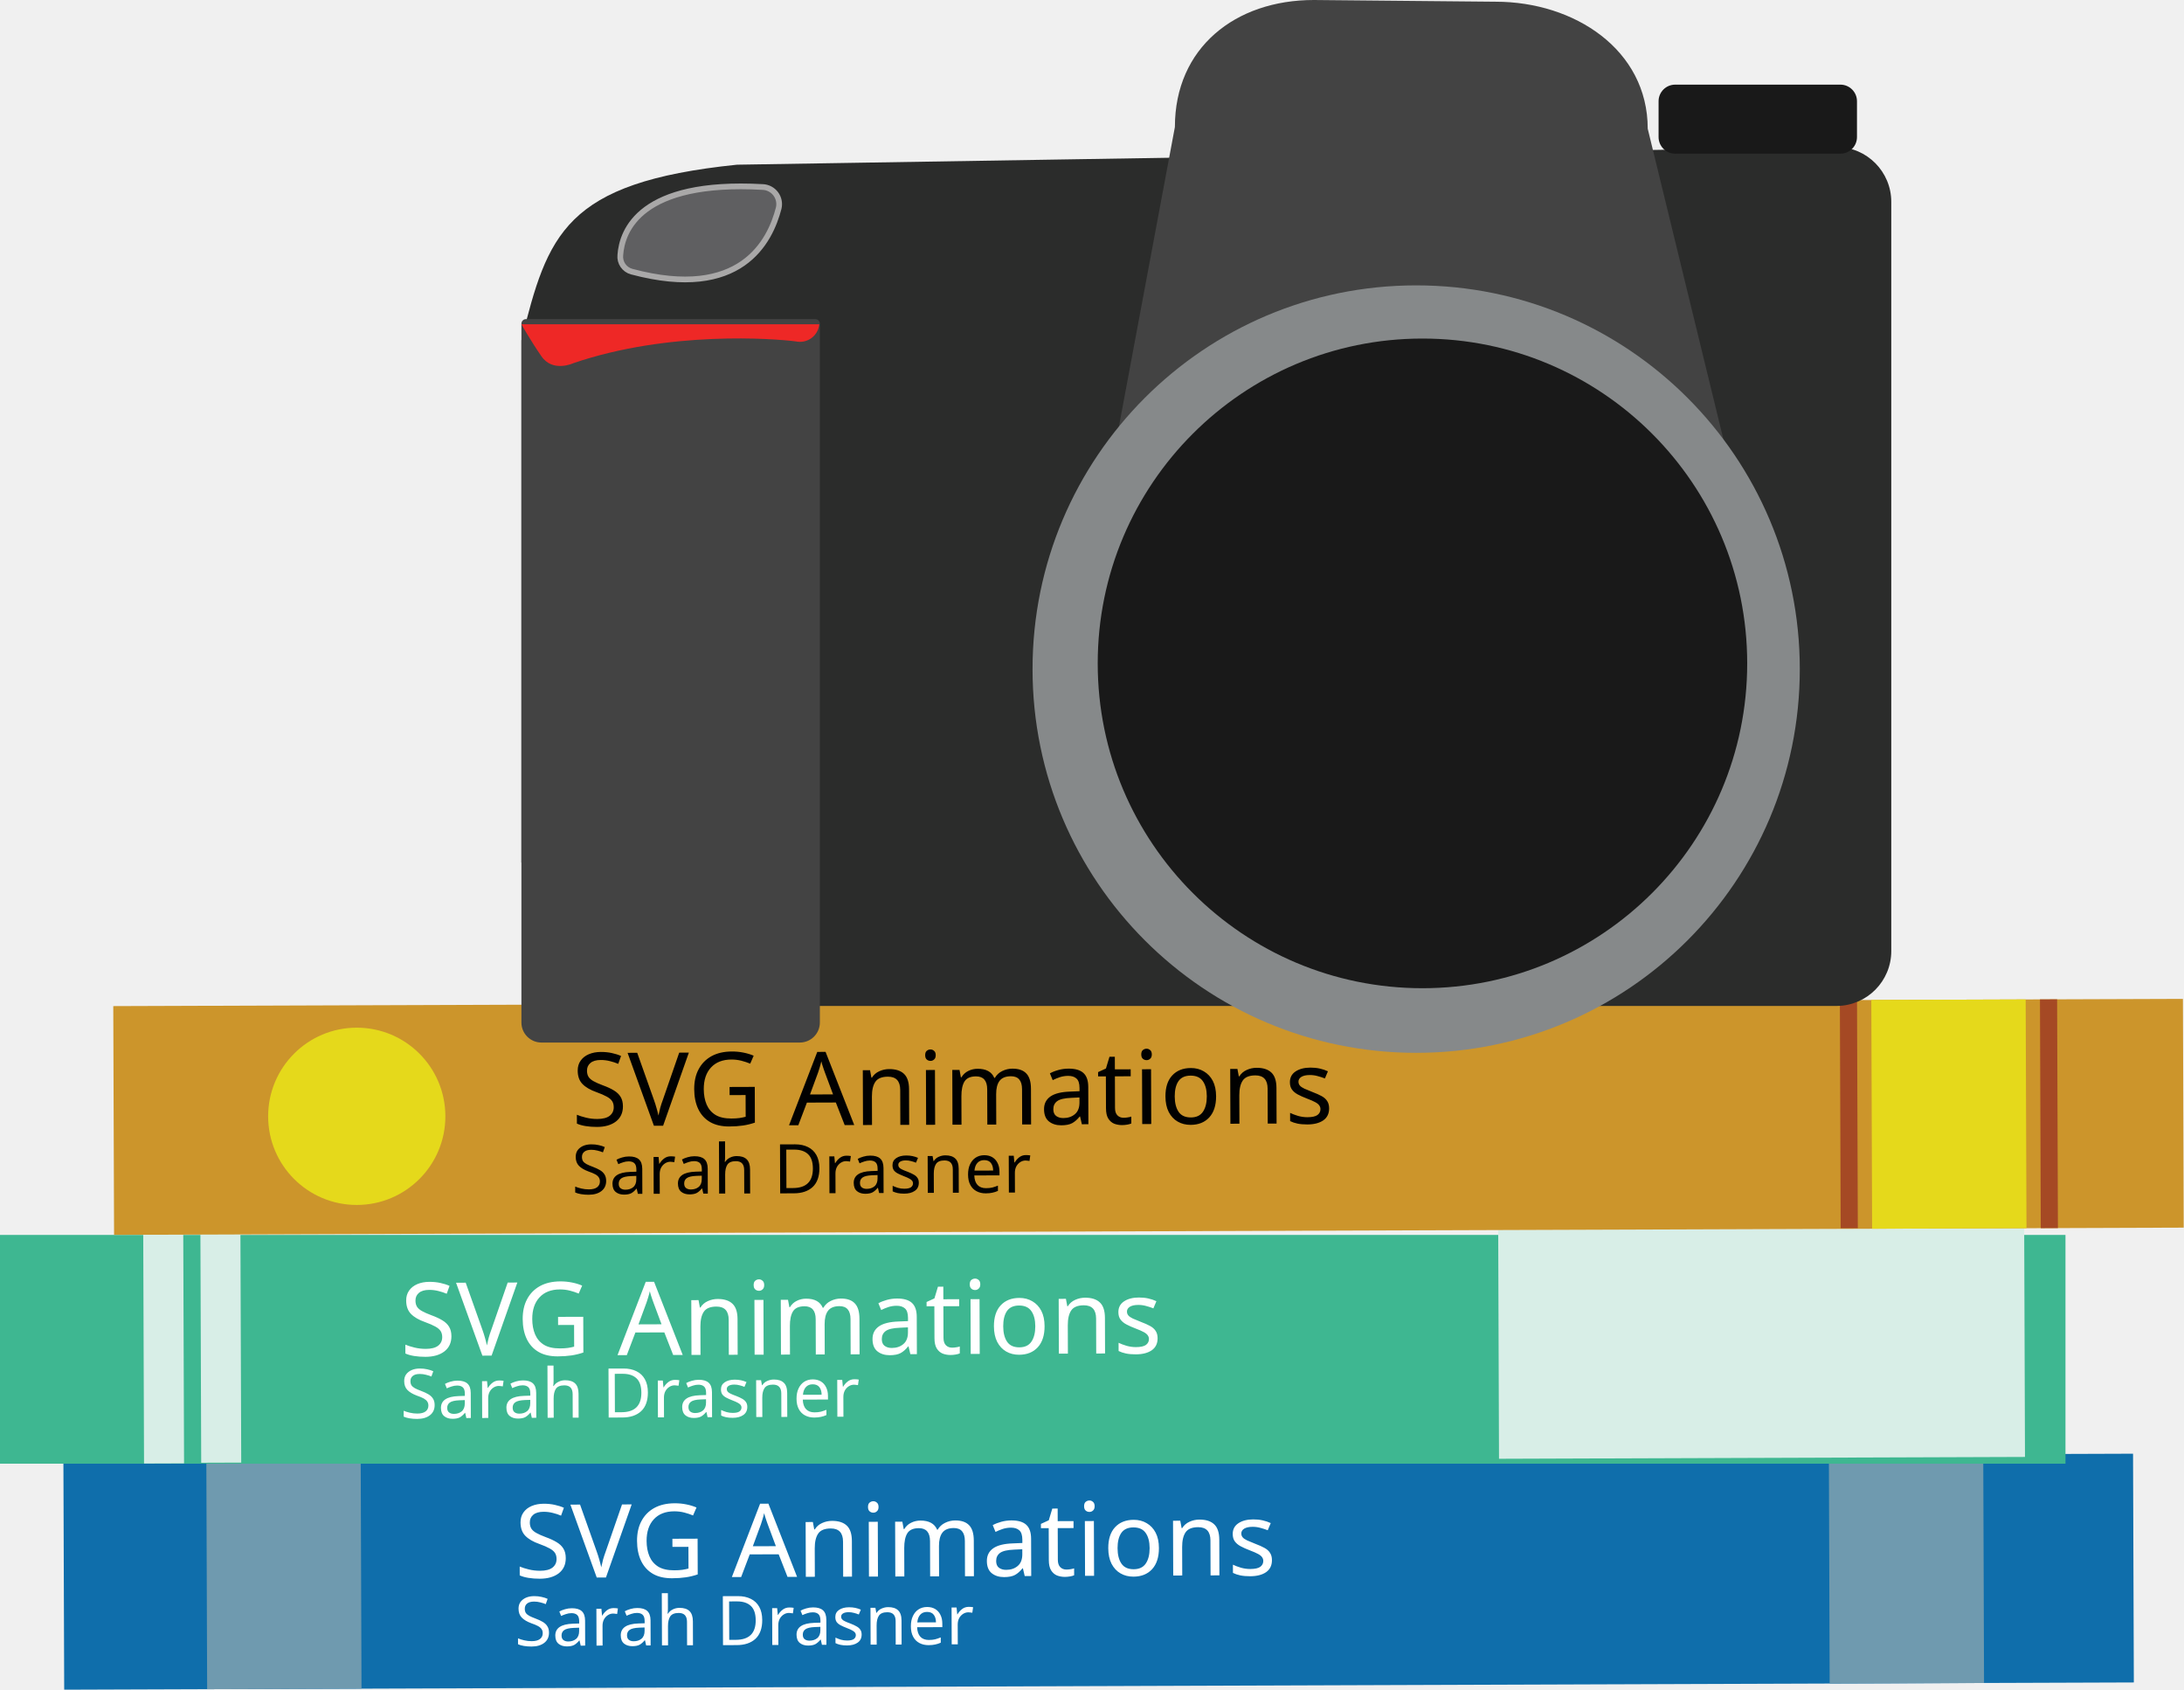
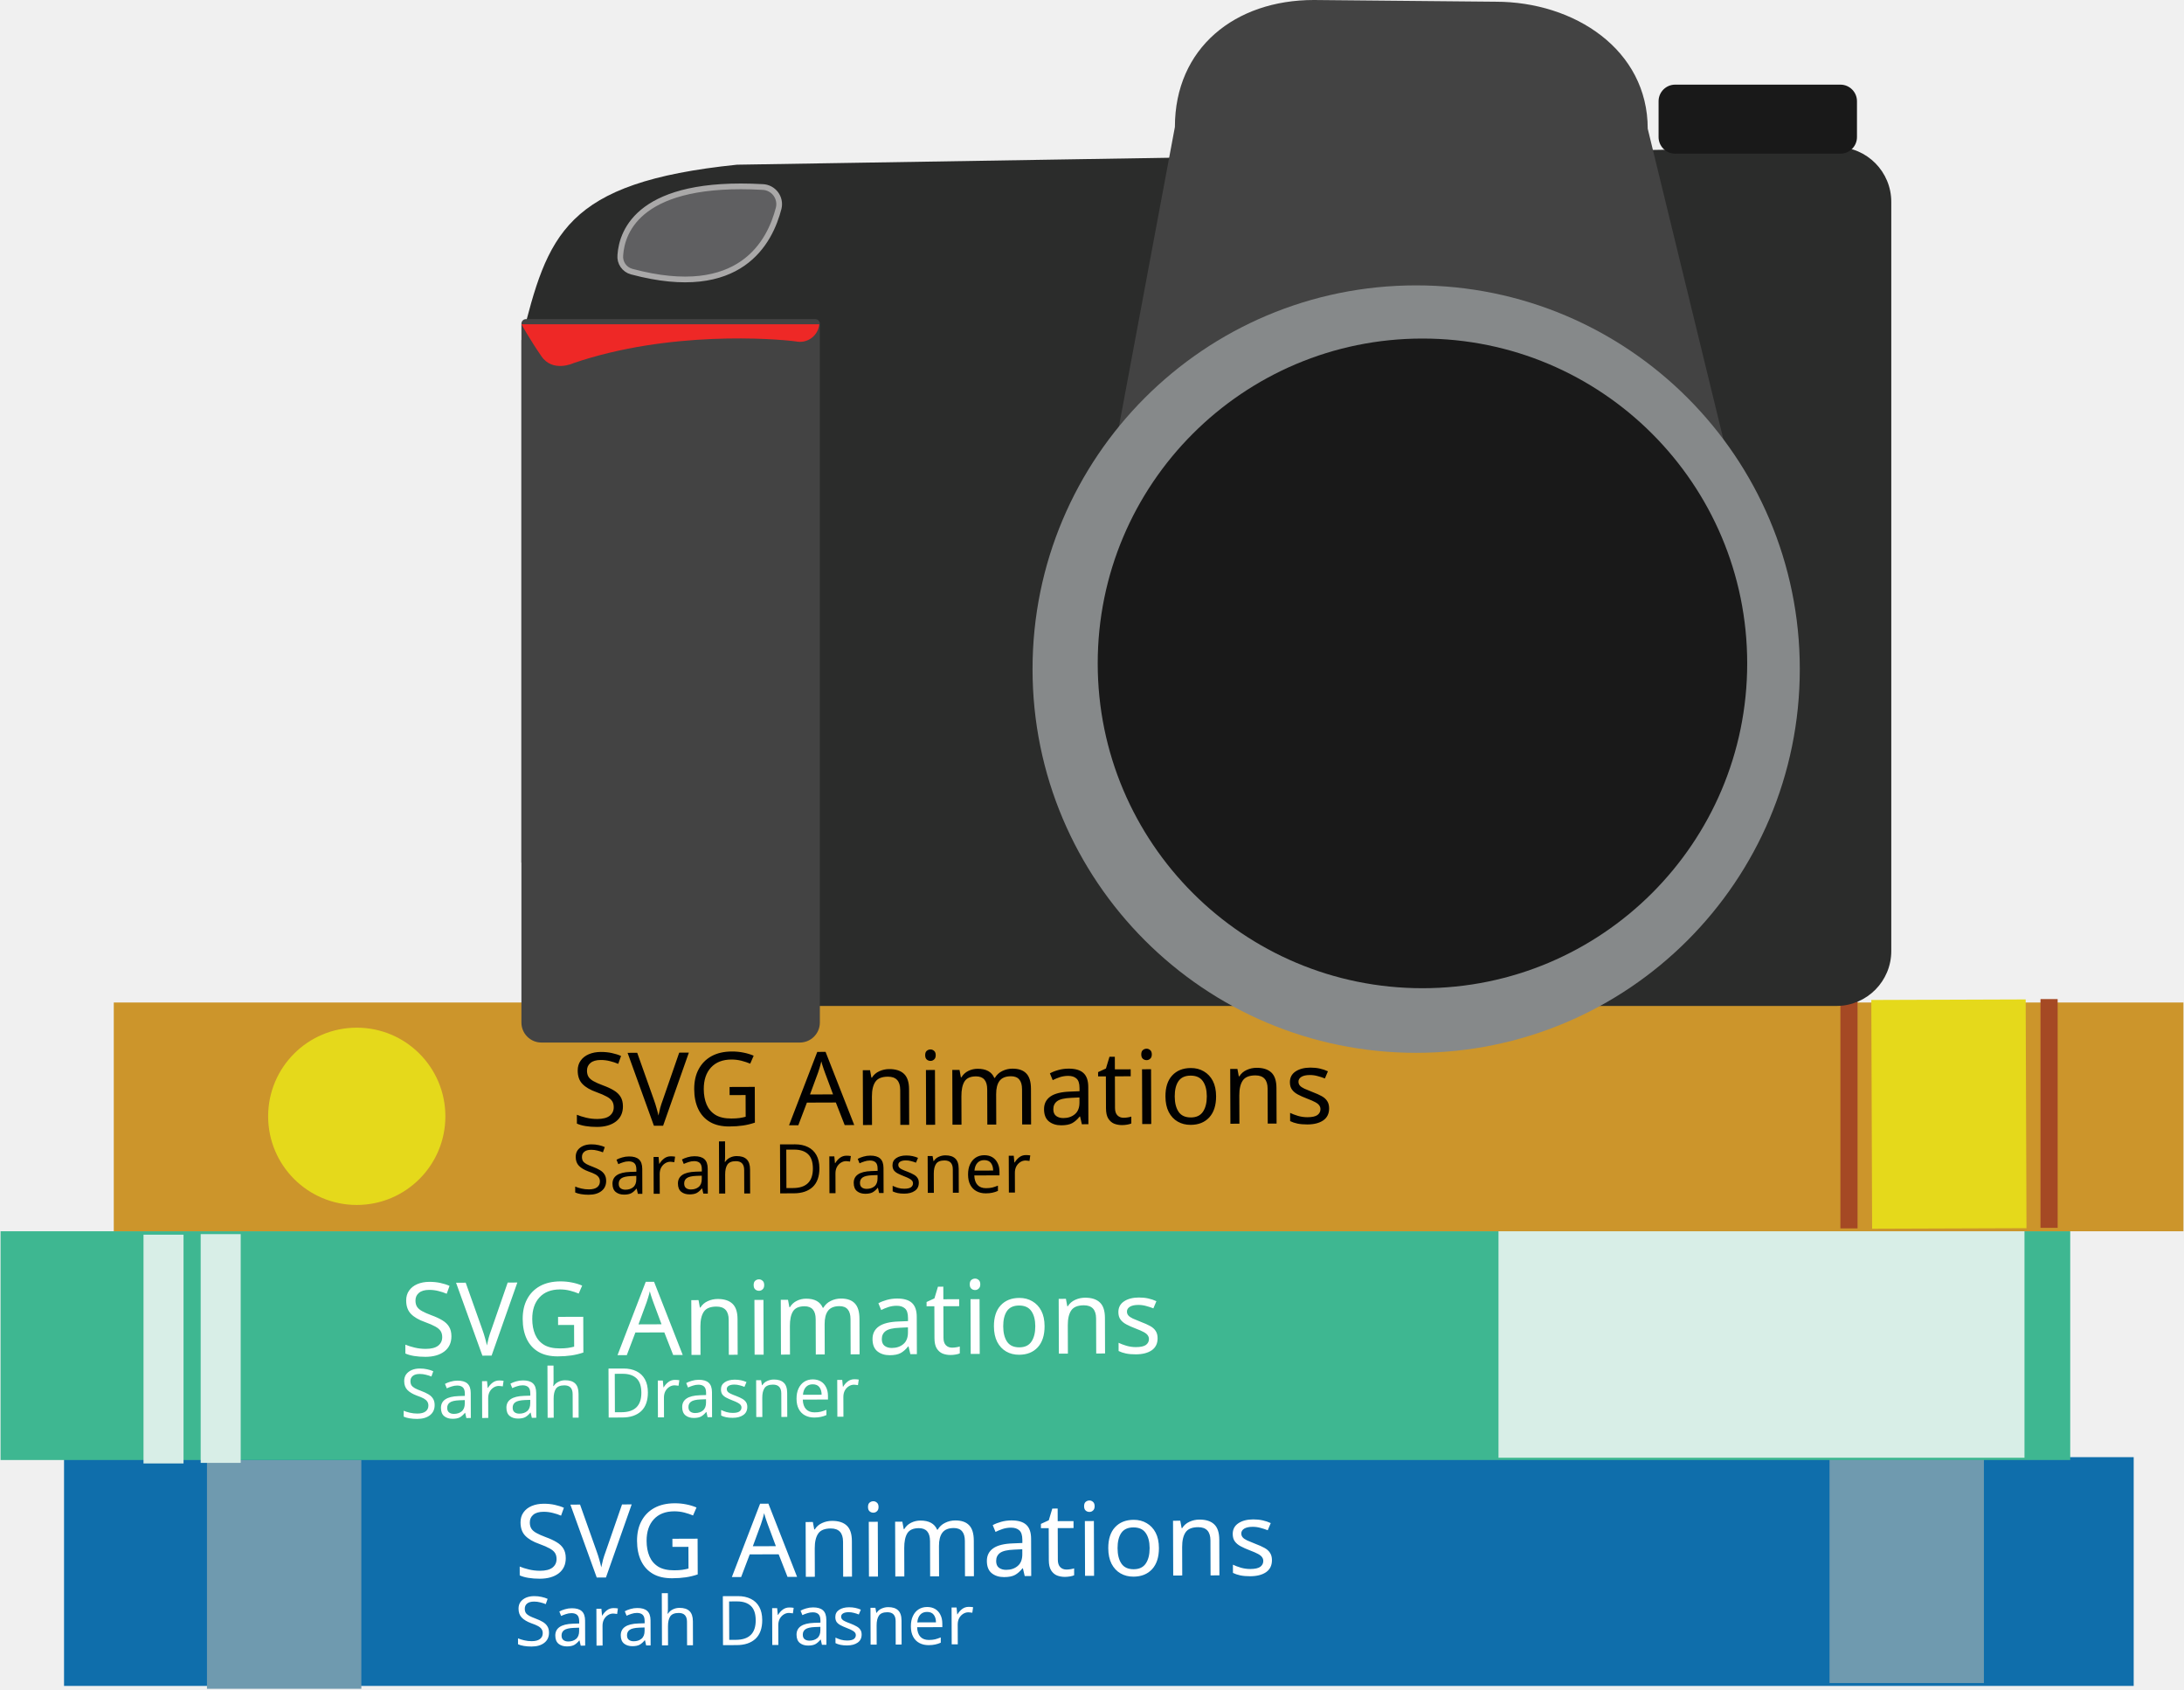
<svg xmlns="http://www.w3.org/2000/svg" viewBox="0 0 382 295.4">
  <g id="book-bottom">
-     <rect id="cover" x="11.2" y="254.8" width="362" height="40" transform="translate(-1 0.7) rotate(-0.2)" fill="#0f6eab" />
+     <rect id="cover" x="11.2" y="254.8" width="362" height="40" fill="#0f6eab" />
    <text id="title" transform="translate(90 275.9) rotate(-0.2)" font-size="17.87" fill="#fff" font-family="MyriadPro-Regular, Myriad Pro">SVG Animations</text>
    <text id="author" transform="translate(90 287.8) rotate(-0.2)" font-size="12" fill="#fff" font-family="MyriadPro-Regular, Myriad Pro">Sarah Drasner</text>
    <g id="accents">
-       <rect x="36.2" y="255.3" width="27" height="40" transform="translate(-1 0.2) rotate(-0.2)" fill="#6f9aaf" />
-       <rect x="320" y="254.3" width="27" height="40" transform="translate(-1 1.2) rotate(-0.2)" fill="#6f9aaf" />
+       <rect x="36.2" y="255.3" width="27" height="40" fill="#6f9aaf" />
+       <rect x="320" y="254.3" width="27" height="40" fill="#6f9aaf" />
    </g>
  </g>
  <g id="book-middle">
-     <rect id="cover-2" data-name="cover" x="0.1" y="215.3" width="362" height="40" transform="matrix(1, 0, 0, 1, -0.83, 0.64)" fill="#3eb791" />
-     <text id="title-2" data-name="title" transform="translate(70 237.1) rotate(-0.2)" font-size="17.87" fill="#fff" font-family="MyriadPro-Regular, Myriad Pro">SVG Animations</text>
-     <text id="author-2" data-name="author" transform="translate(70 248) rotate(-0.2)" font-size="12" fill="#fff" font-family="MyriadPro-Regular, Myriad Pro">Sarah Drasner</text>
+     <rect id="cover-2" x="0.1" y="215.3" width="362" height="40" fill="#3eb791" />
+     <text id="title-2" transform="translate(70 237.1) rotate(-0.2)" font-size="17.87" fill="#fff" font-family="MyriadPro-Regular, Myriad Pro">SVG Animations</text>
+     <text id="author-2" transform="translate(70 248) rotate(-0.2)" font-size="12" fill="#fff" font-family="MyriadPro-Regular, Myriad Pro">Sarah Drasner</text>
    <g id="accents-2" data-name="accents">
-       <rect x="25.1" y="215.9" width="7" height="40" transform="translate(-0.8 0.1) rotate(-0.2)" fill="#d8eee7" />
-       <rect x="262.1" y="214.9" width="92" height="40" transform="translate(-0.8 1.1) rotate(-0.2)" fill="#d8eee7" />
-       <rect x="35.1" y="215.8" width="7" height="40" transform="translate(-0.8 0.1) rotate(-0.2)" fill="#d8eee7" />
+       <rect x="25.1" y="215.9" width="7" height="40" fill="#d8eee7" />
+       <rect x="262.1" y="214.9" width="92" height="40" fill="#d8eee7" />
+       <rect x="35.1" y="215.8" width="7" height="40" fill="#d8eee7" />
    </g>
  </g>
  <g id="book-top">
-     <rect id="cover-3" data-name="cover" x="19.9" y="175.3" width="362" height="40" transform="translate(-0.7 0.7) rotate(-0.2)" fill="#cc952b" />
-     <text id="title-3" data-name="title" transform="translate(100 196.9) rotate(-0.2)" font-size="17.87" fill="#010101" font-family="MyriadPro-Regular, Myriad Pro">SVG Animations</text>
-     <text id="author-3" data-name="author" transform="translate(100 208.8) rotate(-0.2)" font-size="12" fill="#010101" font-family="MyriadPro-Regular, Myriad Pro">Sarah Drasner</text>
-     <g id="accents-3" data-name="accents">
+     <rect id="cover-3" x="19.9" y="175.3" width="362" height="40" fill="#cc952b" />
+     <text id="title-3" transform="translate(100 196.9) rotate(-0.2)" font-size="17.87" fill="#010101" font-family="MyriadPro-Regular, Myriad Pro">SVG Animations</text>
+     <text id="author-3" transform="translate(100 208.8) rotate(-0.2)" font-size="12" fill="#010101" font-family="MyriadPro-Regular, Myriad Pro">Sarah Drasner</text>
+     <g id="accents-3">
      <rect id="rect" x="327.4" y="174.8" width="27" height="40" transform="translate(-0.7 1.2) rotate(-0.2)" fill="#e5d91b" />
      <circle id="circle" cx="62.4" cy="195.2" r="15.5" fill="#e5d91b" />
-       <rect id="stripe-right" x="356.9" y="174.7" width="3" height="40" transform="translate(-0.7 1.3) rotate(-0.2)" fill="#a54924" />
-       <rect id="stripe-left" x="321.9" y="174.8" width="3" height="40" transform="translate(-0.7 1.1) rotate(-0.2)" fill="#a54924" />
+       <rect id="stripe-right" x="356.9" y="174.7" width="3" height="40" fill="#a54924" />
+       <rect id="stripe-left" x="321.9" y="174.8" width="3" height="40" fill="#a54924" />
    </g>
  </g>
  <g id="camera">
    <path d="M120.9,175.9H321.3a9.6,9.6,0,0,0,9.5-9.6V35.3a9.6,9.6,0,0,0-9.5-9.6L128.9,28.8C98.7,31.9,95.8,41,91.2,59.5v91.3C95.8,164.6,107.1,175.9,120.9,175.9Z" fill="#2b2c2b" />
    <path d="M92,55.8h50.6a.8.8,0,0,1,.8.8V178.8a3.5,3.5,0,0,1-3.5,3.5H94.7a3.5,3.5,0,0,1-3.5-3.5V56.6A.8.8,0,0,1,92,55.8Z" fill="#434343" />
    <path d="M280.5,119H217.2a25.2,25.2,0,0,1-25.1-25.1l13.4-71.7C205.5,8.4,216,0,229.8,0l31.8.3c13.8,0,26.6,8.4,26.6,22.2l17.4,71.4A25.2,25.2,0,0,1,280.5,119Z" fill="#434343" />
    <circle cx="247.7" cy="117" r="67.1" fill="#86898a" />
    <circle cx="248.8" cy="116" r="56.8" fill="#191919" />
    <rect x="290.1" y="14.8" width="34.7" height="12.07" rx="2.9" fill="#191919" />
    <path d="M108.5,44.6c.3-4.3,3.5-13.1,24.9-11.9a3,3,0,0,1,2.8,3.7c-1.5,5.8-6.6,16.2-25.7,11.1A2.7,2.7,0,0,1,108.5,44.6Z" fill="#5f5f61" stroke="#a9a8a8" stroke-miterlimit="10" />
    <path d="M91.2,56.7h52.1a3.4,3.4,0,0,1-4.1,3c-3.8-.5-22.2-1.9-38.9,3.8,0,0-3.6,1.7-5.6-1.2S91.2,56.7,91.2,56.7Z" fill="#ee2826" />
  </g>
</svg>
